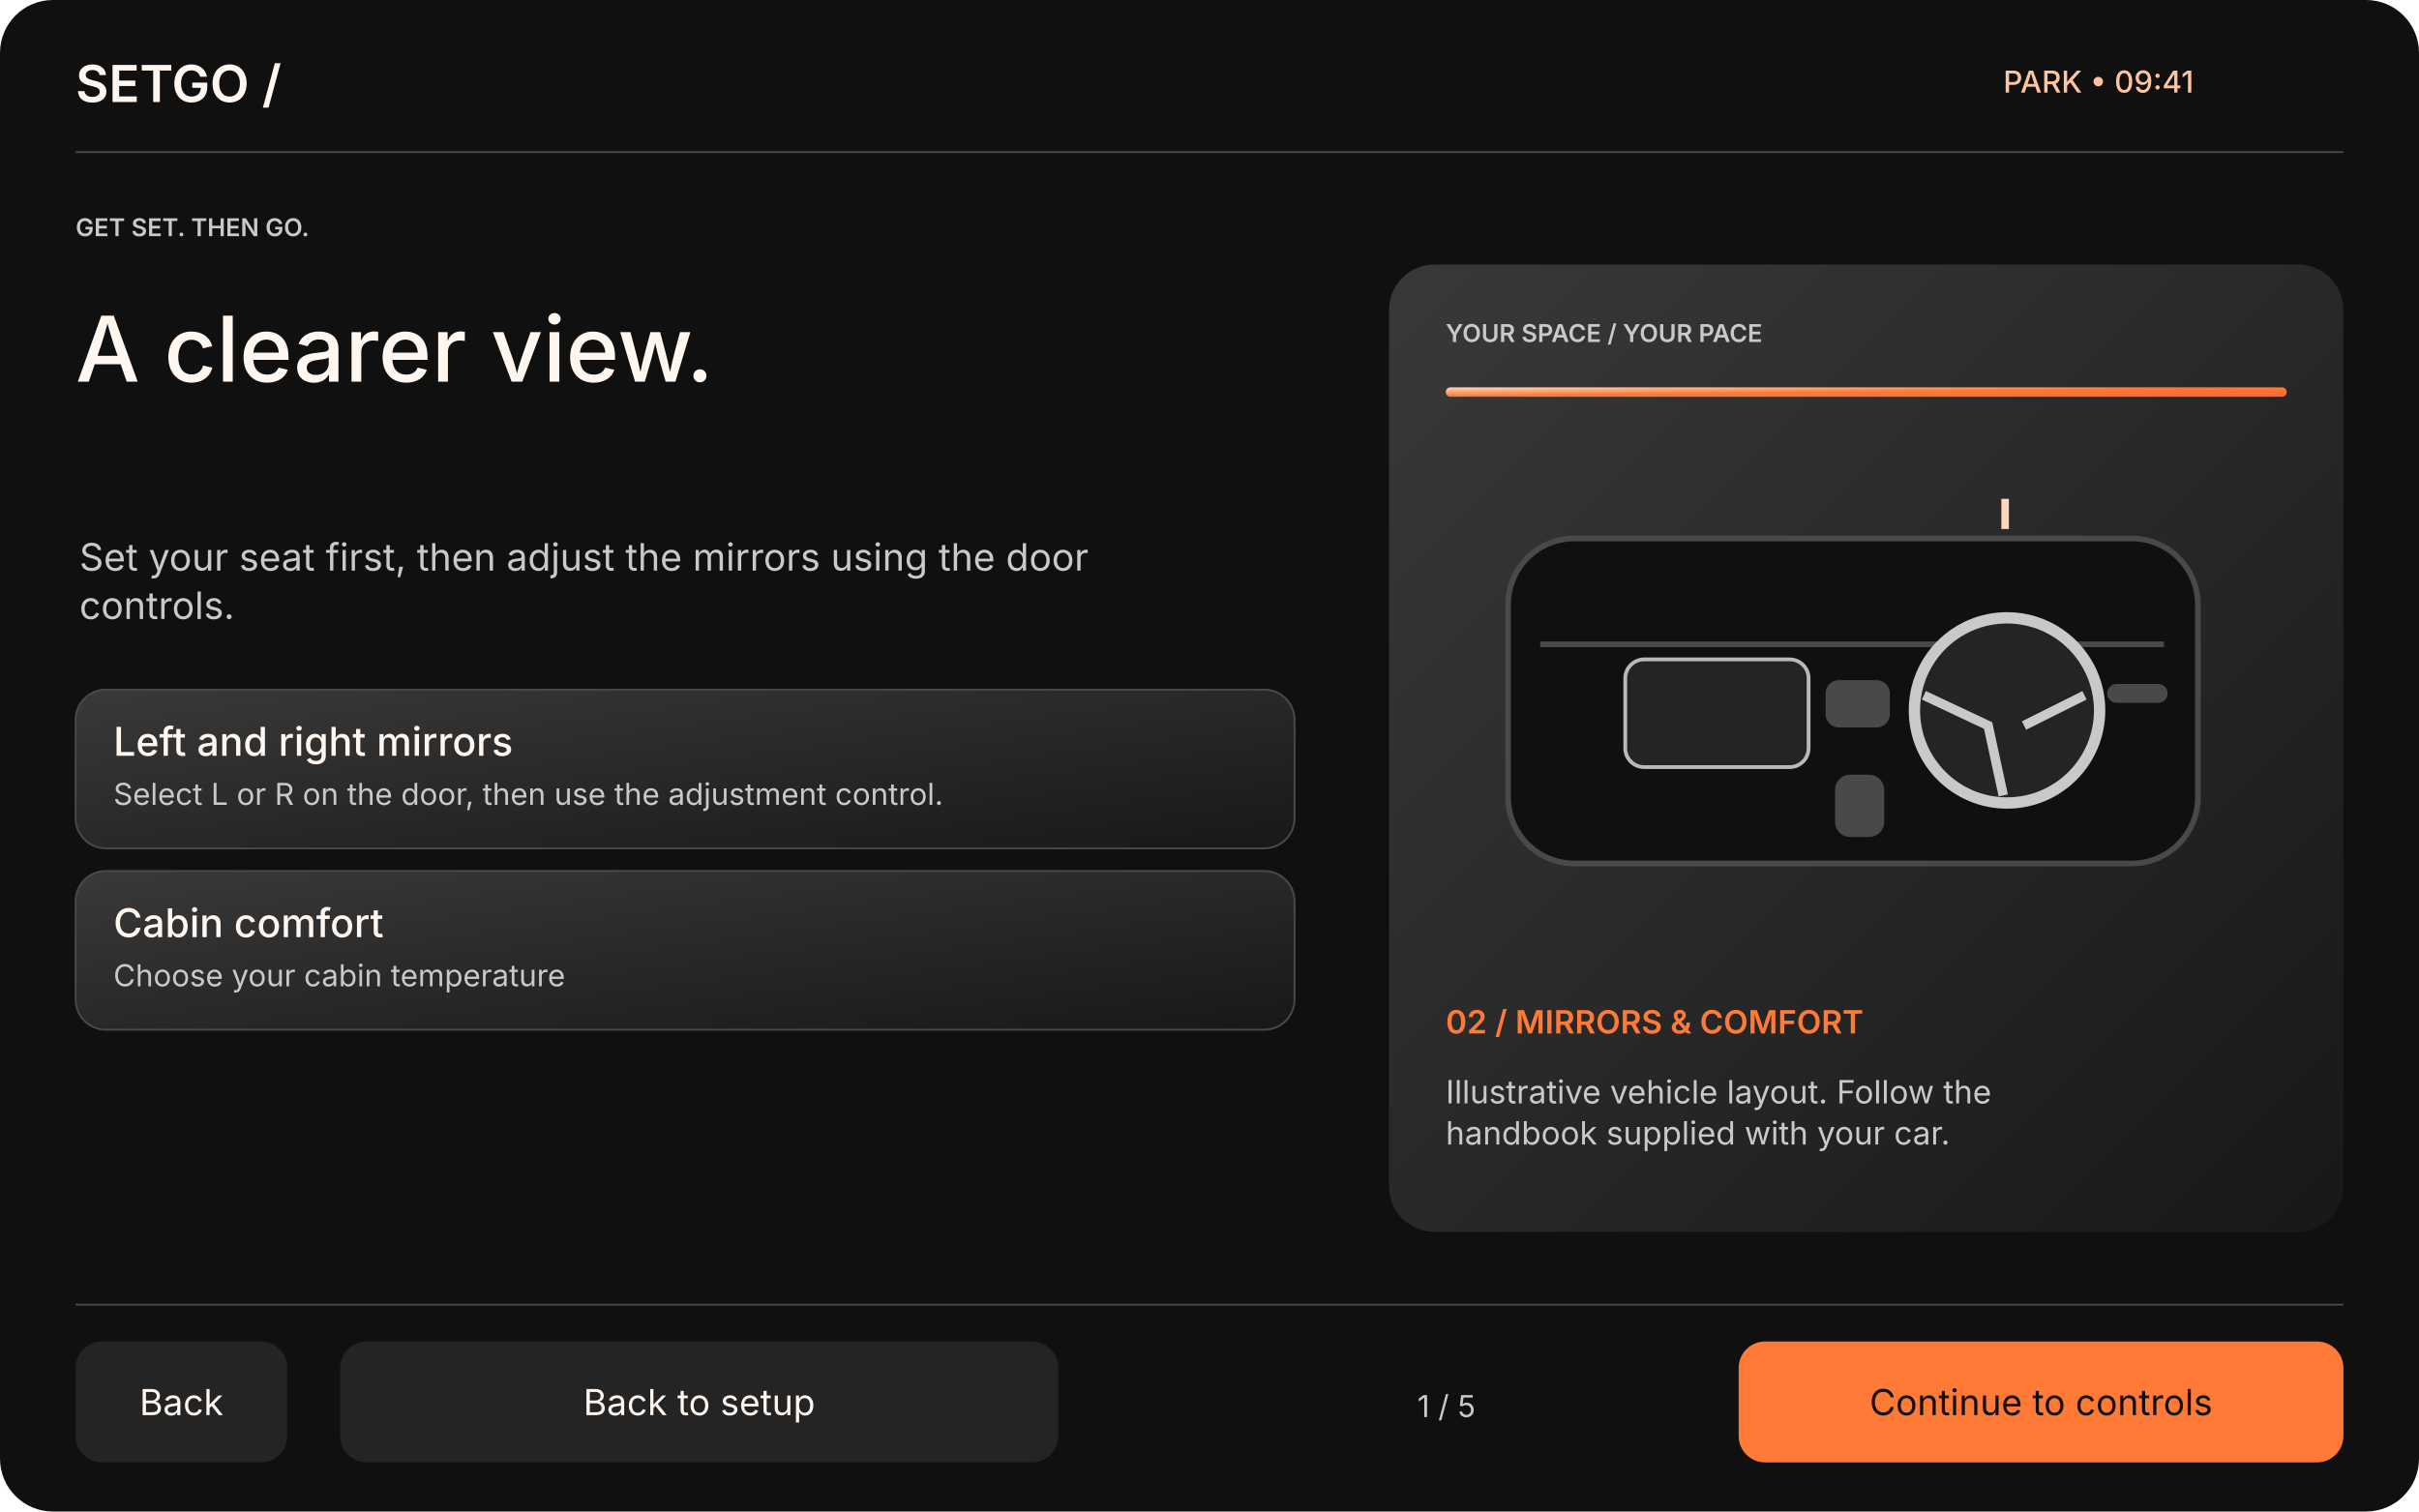
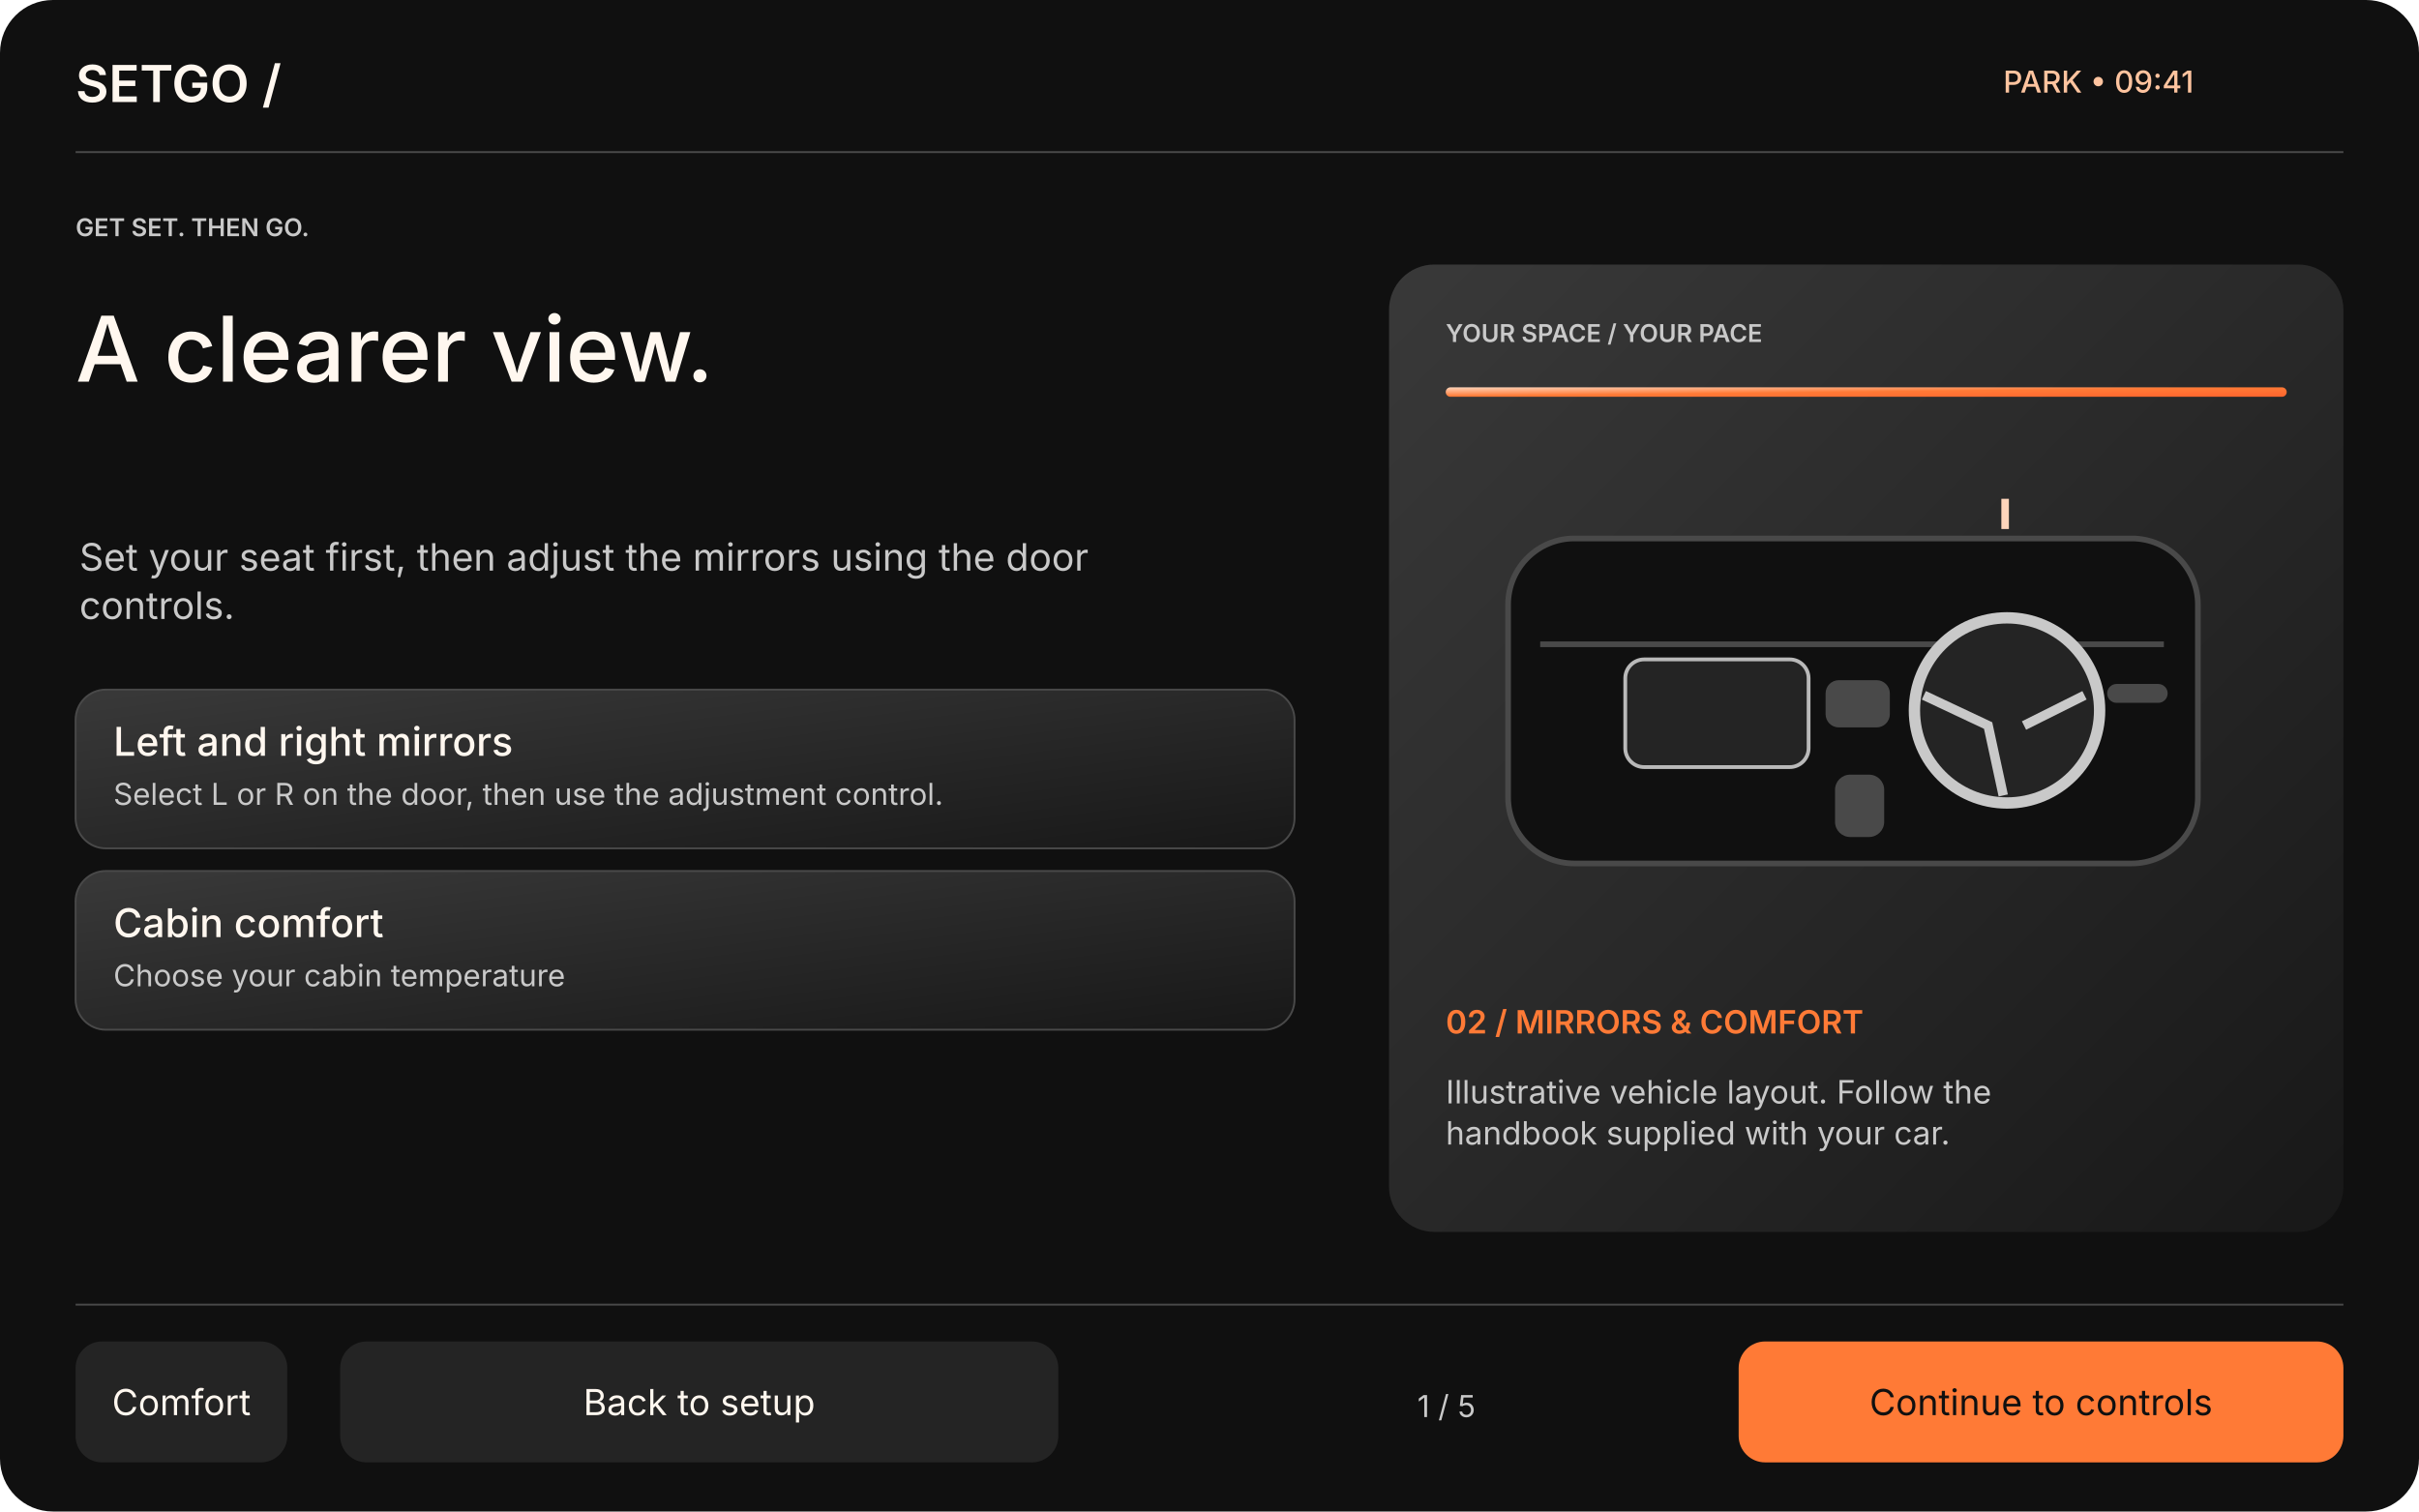
<svg xmlns="http://www.w3.org/2000/svg" width="1280" height="800" viewBox="0 0 1280 800">
  <defs>
    <linearGradient id="glass" x2="1" y2="1">
      <stop stop-color="#393939" />
      <stop offset="1" stop-color="#181818" />
    </linearGradient>
    <linearGradient id="signature" x1="0" y1="0" x2="1" y2="1">
      <stop stop-color="#FFD5BB" />
      <stop offset=".48" stop-color="#FF7A36" />
      <stop offset="1" stop-color="#FF642D" />
    </linearGradient>
  </defs>
  <rect x="0" y="0" width="1280" height="800" rx="28" fill="#101010" stroke="none" />
  <text x="40" y="54.0" font-family="Inter,Arial,sans-serif" font-size="27" font-weight="600" fill="#FFF7EF">SETGO /</text>
  <text x="1060" y="49.0" font-family="Inter,Arial,sans-serif" font-size="16" font-weight="500" fill="#FFC49F">PARK  •  09:41</text>
  <rect x="40" y="80" width="1200" height="1" rx="0" fill="#494949" stroke="none" />
  <text x="40" y="125.0" font-family="Inter,Arial,sans-serif" font-size="13" font-weight="600" fill="#C9C9C9">GET SET. THEN GO.</text>
  <text x="40" y="202.0" font-family="Inter,Arial,sans-serif" font-size="48" font-weight="500" fill="#FFF7EF">A clearer view.</text>
  <text x="42" y="302.0" font-family="Inter,Arial,sans-serif" font-size="20" font-weight="400" fill="#C9C9C9">Set your seat first, then adjust the mirrors using the door</text>
  <text x="42" y="327.6" font-family="Inter,Arial,sans-serif" font-size="20" font-weight="400" fill="#C9C9C9">controls.</text>
  <rect x="40" y="365" width="645" height="84" rx="16" fill="url(#glass)" stroke="#494949" />
  <text x="60" y="400.0" font-family="Inter,Arial,sans-serif" font-size="21" font-weight="500" fill="#FFF7EF">Left and right mirrors</text>
  <text x="60" y="426.0" font-family="Inter,Arial,sans-serif" font-size="16" font-weight="400" fill="#C9C9C9">Select L or R on the door, then use the adjustment control.</text>
  <rect x="40" y="461" width="645" height="84" rx="16" fill="url(#glass)" stroke="#494949" />
  <text x="60" y="496.0" font-family="Inter,Arial,sans-serif" font-size="21" font-weight="500" fill="#FFF7EF">Cabin comfort</text>
  <text x="60" y="522.0" font-family="Inter,Arial,sans-serif" font-size="16" font-weight="400" fill="#C9C9C9">Choose your cabin temperature</text>
  <rect x="735" y="140" width="505" height="512" rx="24" fill="url(#glass)" stroke="none" />
  <text x="765" y="181.0" font-family="Inter,Arial,sans-serif" font-size="13" font-weight="600" fill="#C9C9C9">YOUR SPACE / YOUR PACE</text>
  <svg x="780" y="250" width="400" height="240" viewBox="0 0 400 240">
    <rect x="18" y="35" width="365" height="172" rx="35" fill="#101010" stroke="#494949" stroke-width="3" />
    <path d="M35 91 H365" stroke="#494949" stroke-width="3" />
    <rect x="80" y="99" width="97" height="57" rx="10" fill="#242424" stroke="#B9B9B9" stroke-width="2" />
    <circle cx="282" cy="126" r="49" fill="#242424" stroke="#C9C9C9" stroke-width="6" />
    <path d="M238 118 L272 134 L280 171 M323 118 L291 134" fill="none" stroke="#C9C9C9" stroke-width="5" />
    <rect x="186" y="110" width="34" height="25" rx="7" fill="#494949" />
    <rect x="335" y="112" width="32" height="10" rx="5" fill="#494949" />
    <rect x="191" y="160" width="26" height="33" rx="8" fill="#494949" />
    <path d="M281 14 V30" stroke="#FFD5BB" stroke-width="4" />
  </svg>
  <text x="765" y="547.0" font-family="Inter,Arial,sans-serif" font-size="17" font-weight="600" fill="#FF7A36">02 / MIRRORS &amp; COMFORT</text>
  <text x="765" y="584.0" font-family="Inter,Arial,sans-serif" font-size="17" font-weight="400" fill="#C9C9C9">Illustrative vehicle layout. Follow the</text>
  <text x="765" y="605.76" font-family="Inter,Arial,sans-serif" font-size="17" font-weight="400" fill="#C9C9C9">handbook supplied with your car.</text>
  <rect x="40" y="690" width="1200" height="1" rx="0" fill="#494949" stroke="none" />
  <rect x="40" y="710" width="112" height="64" rx="14" fill="#242424" />
-   <text x="96.0" y="749" text-anchor="middle" font-family="Inter,Arial,sans-serif" font-size="19" fill="#FFF7EF">Back</text>
+   <text x="96.0" y="749" text-anchor="middle" font-family="Inter,Arial,sans-serif" font-size="19" fill="#FFF7EF">Comfort</text>
  <rect x="920" y="710" width="320" height="64" rx="14" fill="#FF7A36" />
  <text x="1080.0" y="749" text-anchor="middle" font-family="Inter,Arial,sans-serif" font-size="19" fill="#101010">Continue to controls</text>
  <rect x="180" y="710" width="380" height="64" rx="14" fill="#242424" />
  <text x="370.0" y="749" text-anchor="middle" font-family="Inter,Arial,sans-serif" font-size="19" fill="#FFF7EF">Back to setup</text>
  <text x="750" y="750.0" font-family="Inter,Arial,sans-serif" font-size="16" font-weight="400" fill="#C9C9C9">1 / 5</text>
  <rect x="765" y="205" width="445" height="5" rx="2.5" fill="url(#signature)" />
</svg>
